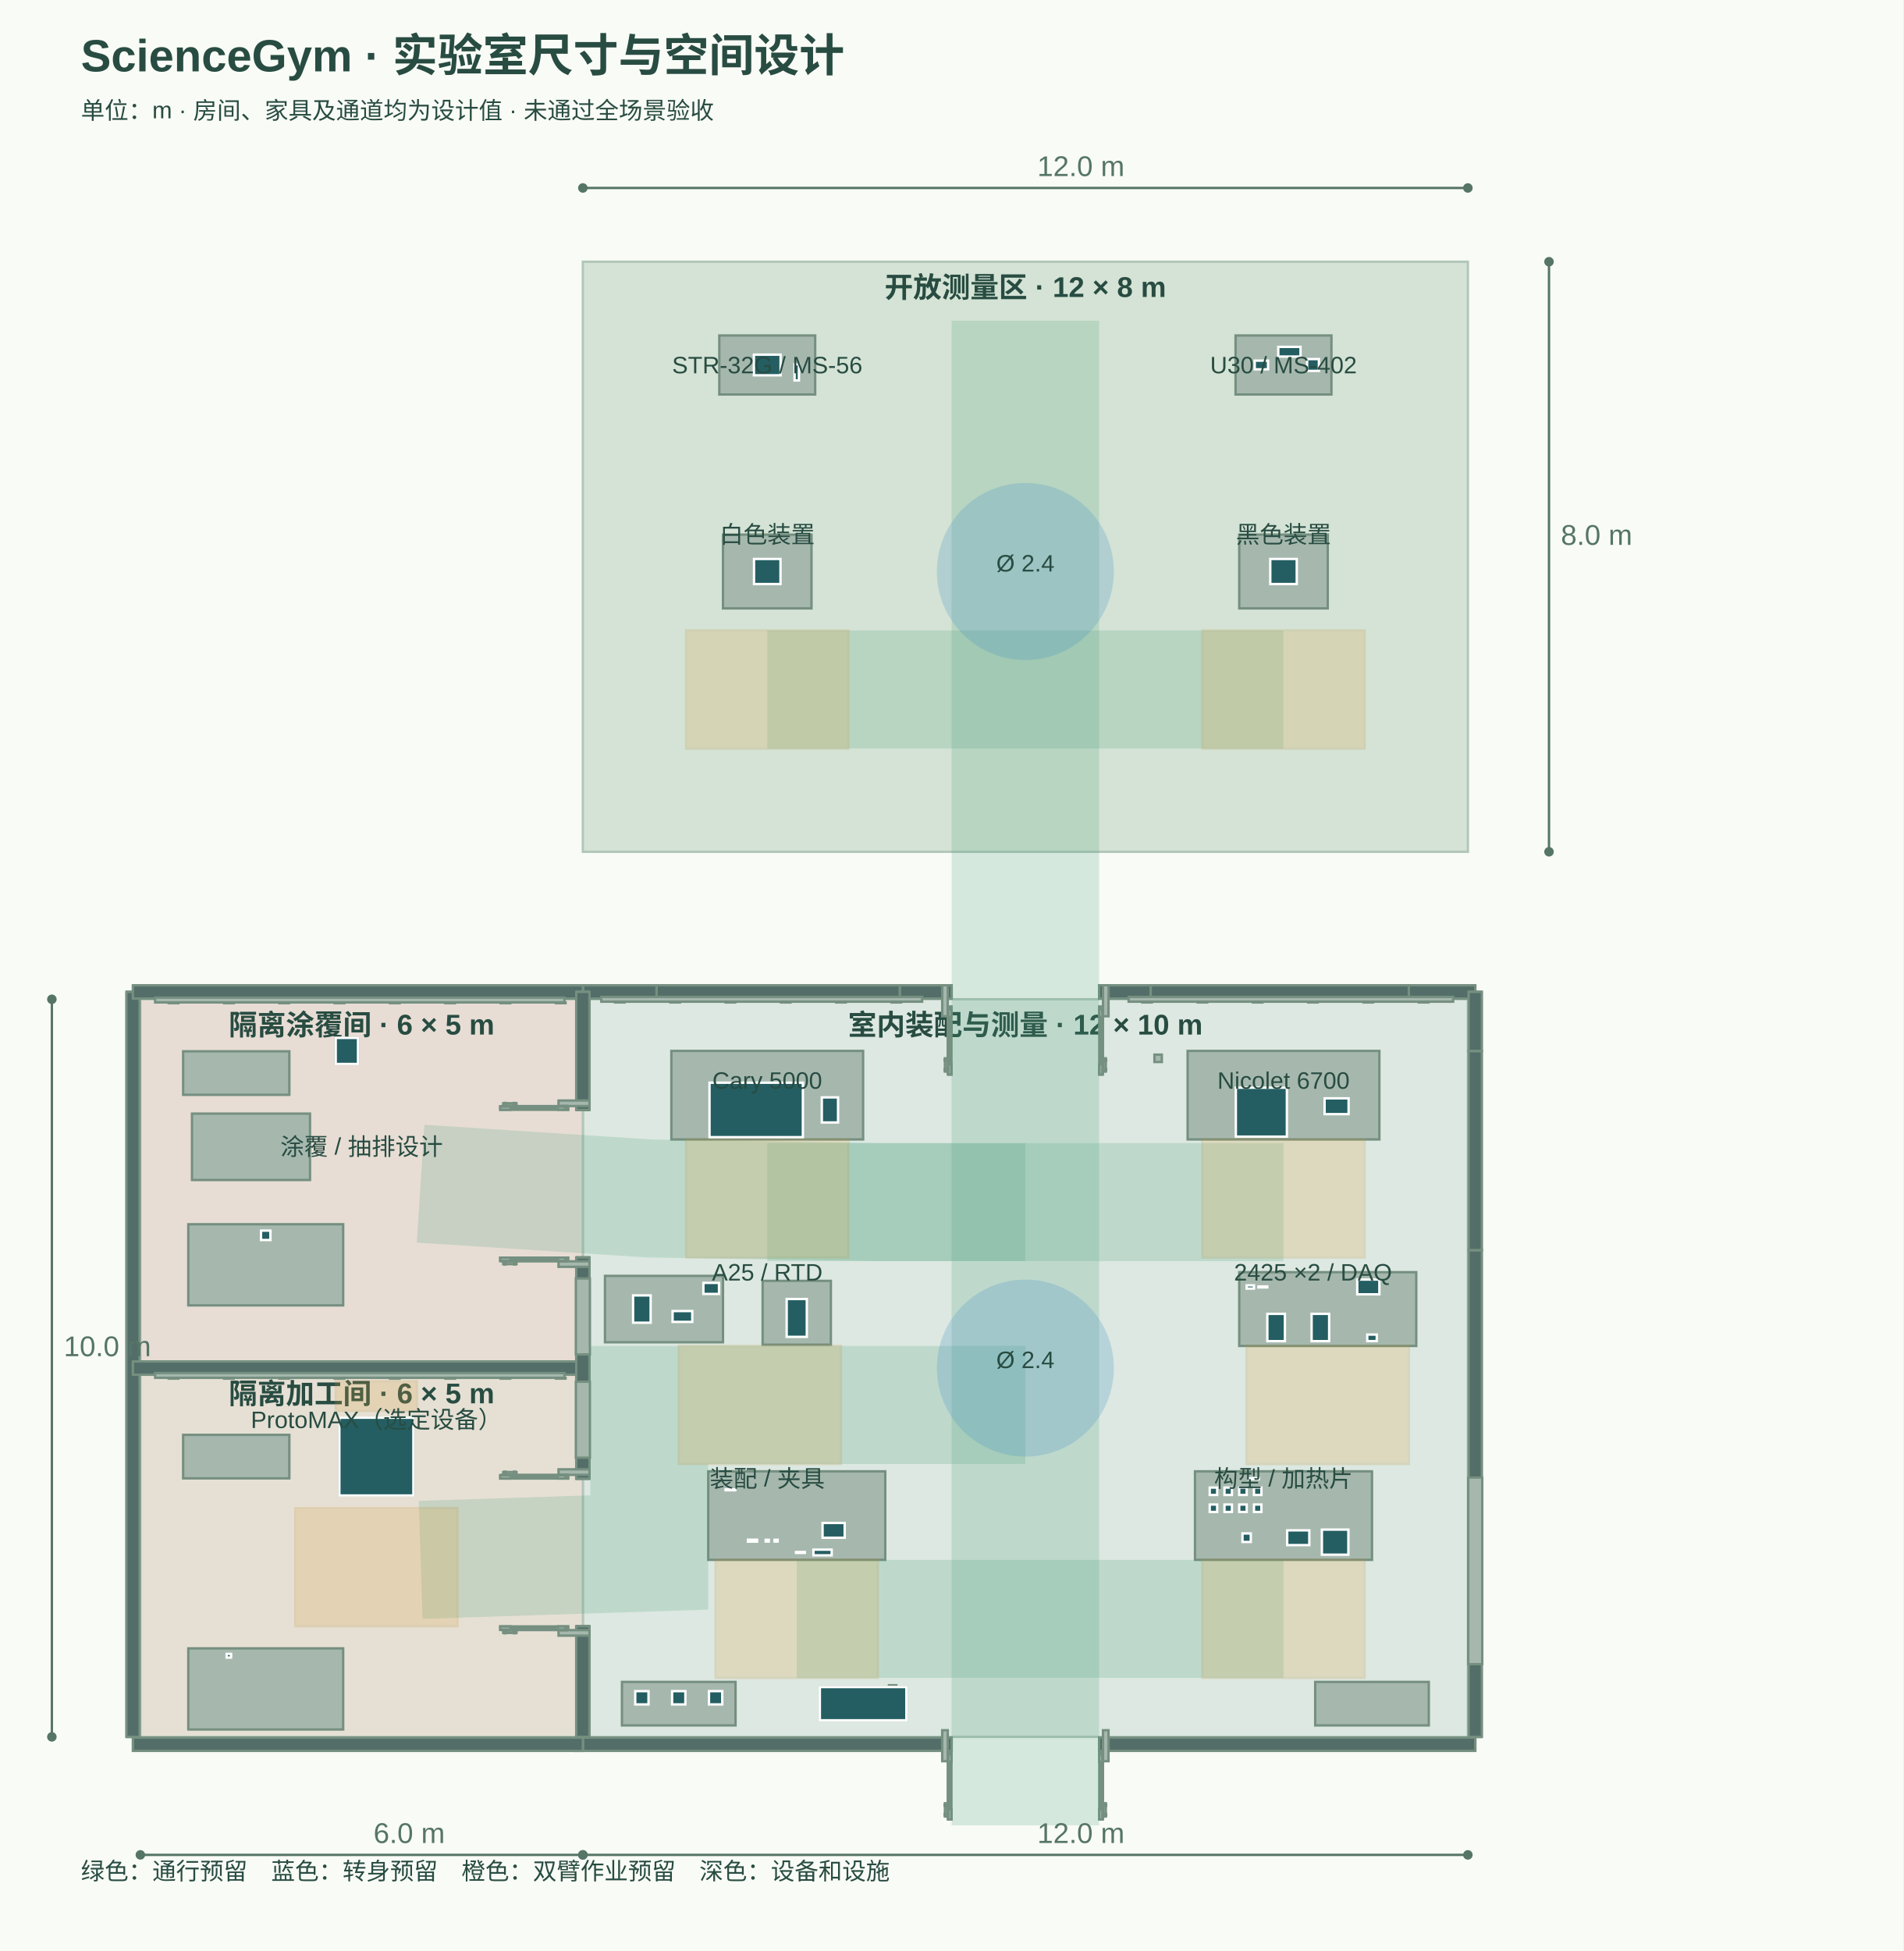
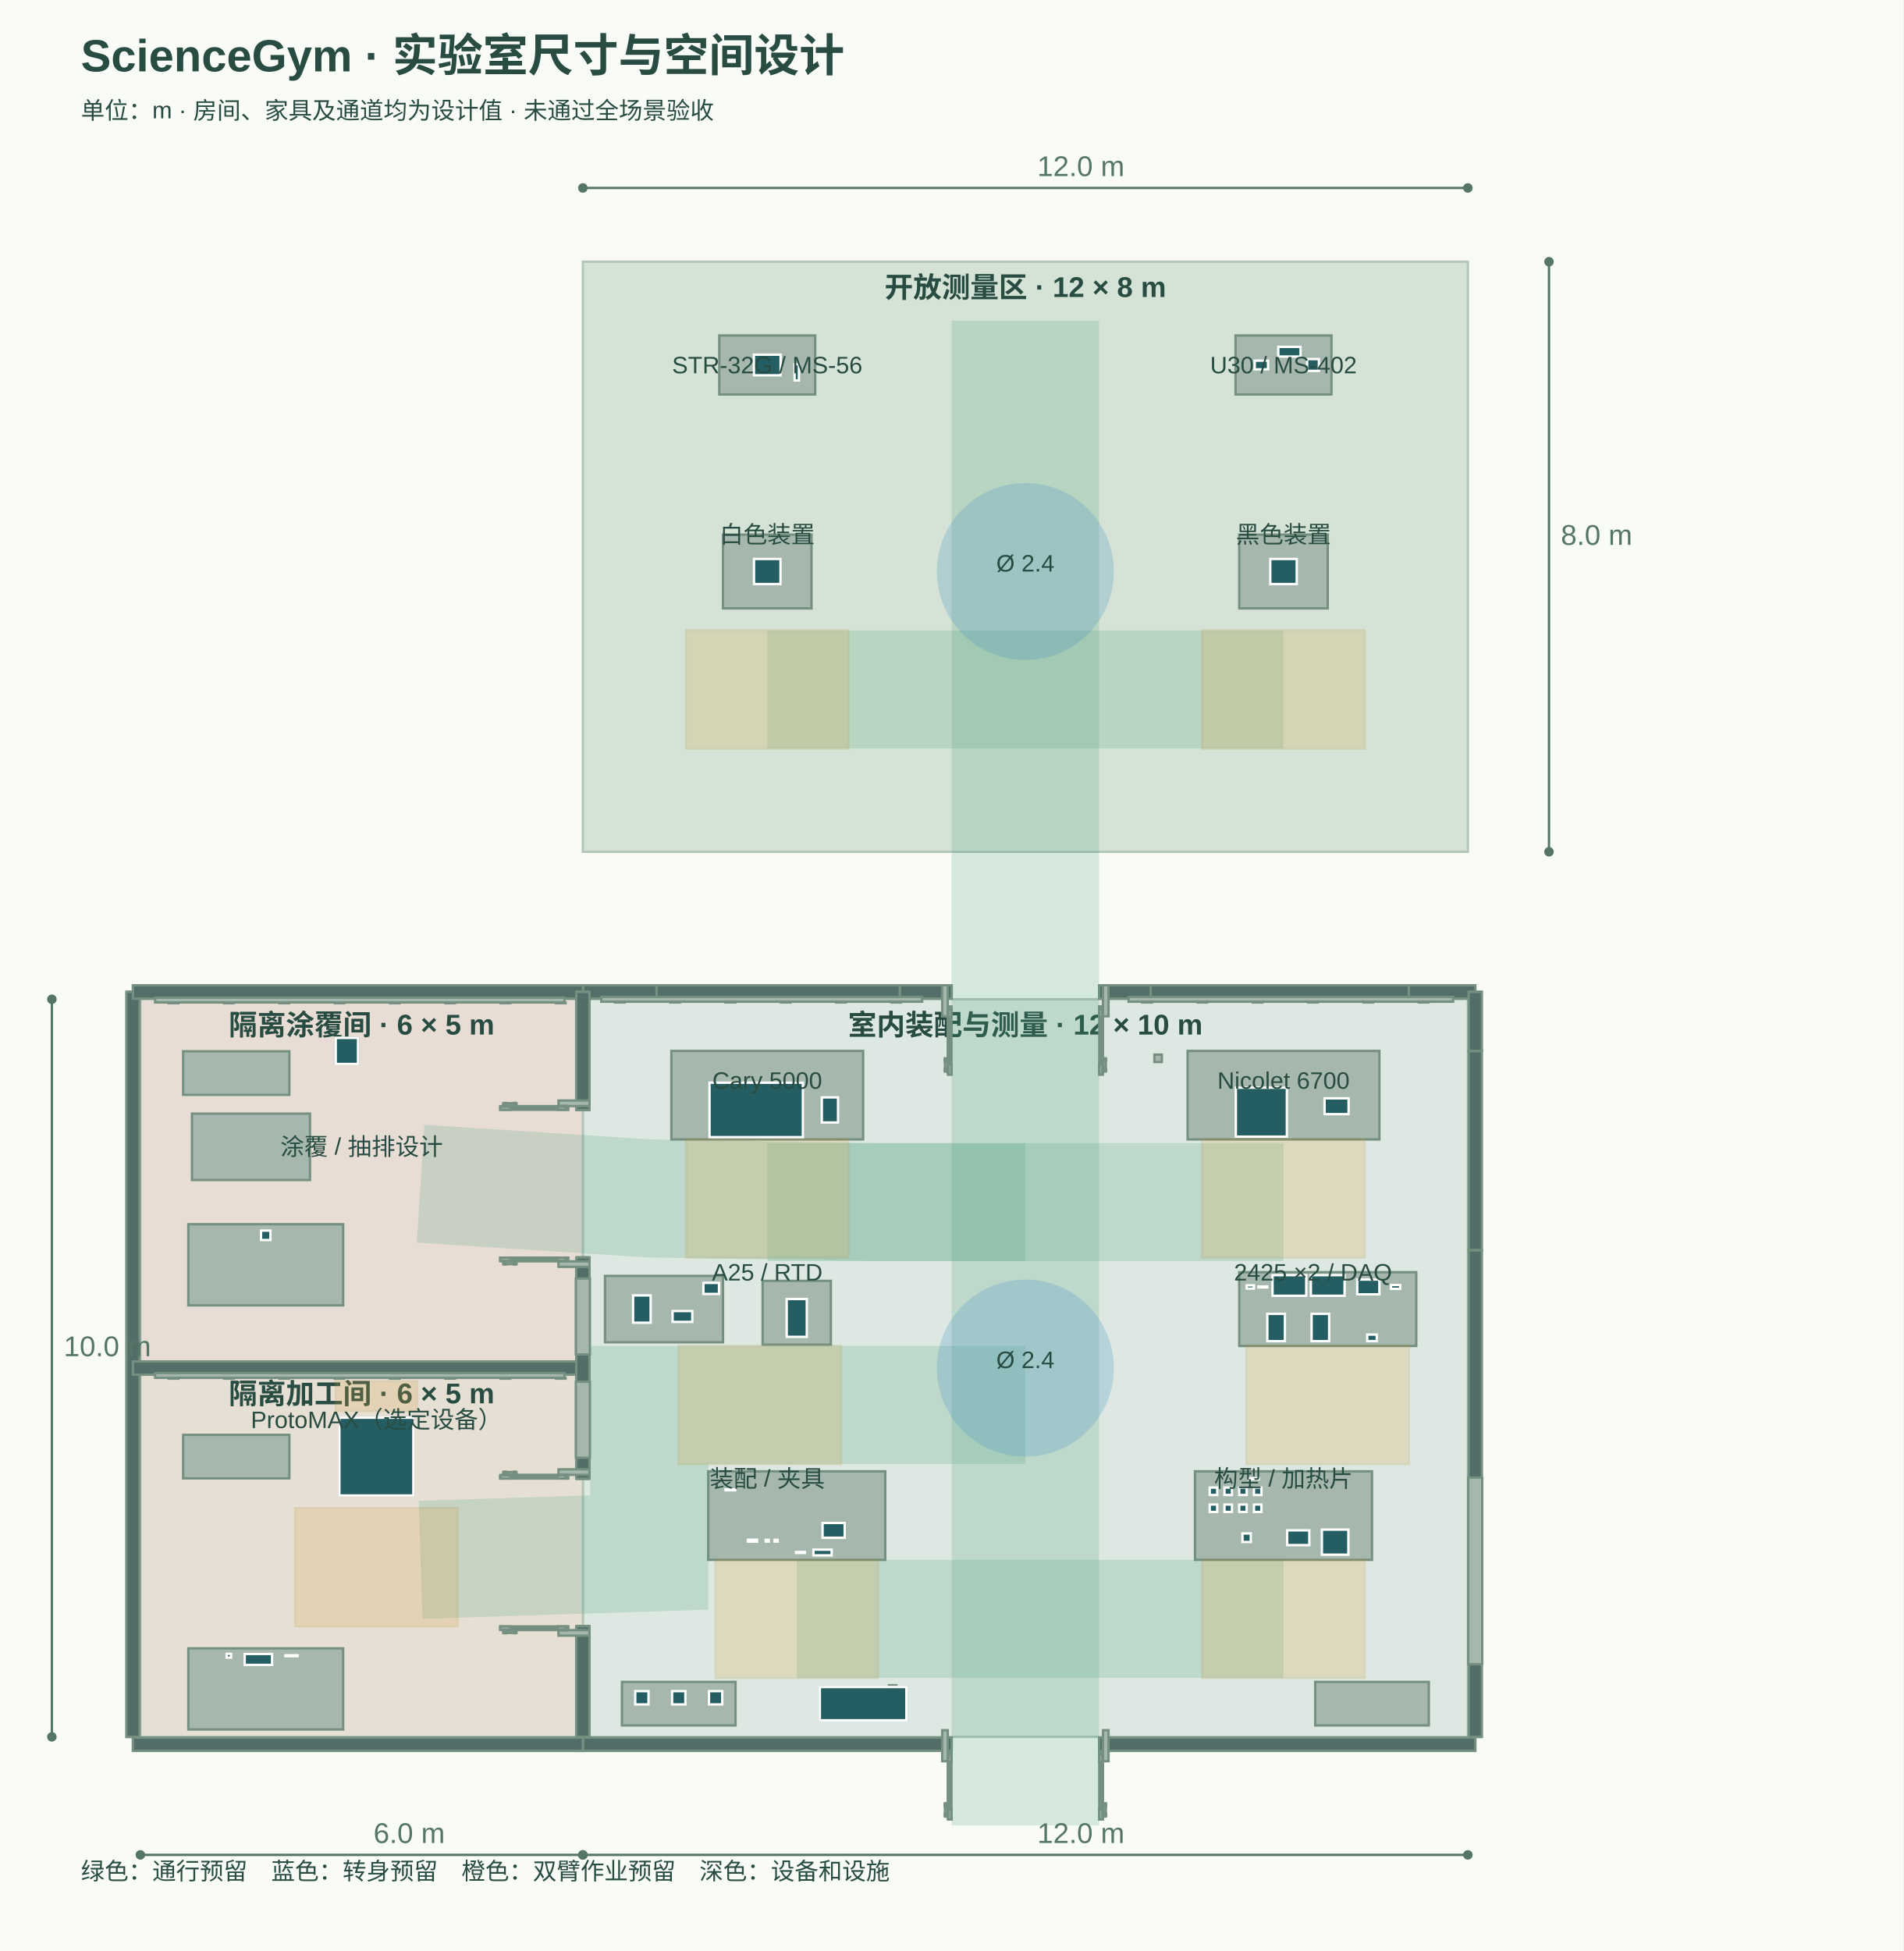
<svg xmlns="http://www.w3.org/2000/svg" width="800" height="820" viewBox="0 0 800 820">
  <rect width="800" height="820" fill="#f9fbf6" />
  <style>text{font-family:Arial,"Noto Sans CJK SC",sans-serif;fill:#284c42} .small{font-size:10px}.label{font-size:12px;font-weight:600}.dim{font-size:12px;fill:#557567}</style>
  <text x="34" y="30" font-size="19" font-weight="600">ScienceGym · 实验室尺寸与空间设计</text>
  <text x="34" y="50" class="small">单位：m · 房间、家具及通道均为设计值 · 未通过全场景验收</text>
  <rect x="245.00" y="420.00" width="372.00" height="310.00" fill="#dce8e1" stroke="#b3c7b9" opacity="1" />
  <text x="431.0" y="435" text-anchor="middle" class="label">室内装配与测量 · 12 × 10 m</text>
  <rect x="59.00" y="575.00" width="186.00" height="155.00" fill="#e6e0d4" stroke="#b3c7b9" opacity="1" />
  <text x="152.0" y="590" text-anchor="middle" class="label">隔离加工间 · 6 × 5 m</text>
  <rect x="59.00" y="420.00" width="186.00" height="155.00" fill="#e7ddd4" stroke="#b3c7b9" opacity="1" />
  <text x="152.0" y="435" text-anchor="middle" class="label">隔离涂覆间 · 6 × 5 m</text>
  <rect x="245.00" y="110.00" width="372.00" height="248.00" fill="#d4e3d5" stroke="#b3c7b9" opacity="1" />
  <text x="431.0" y="125" text-anchor="middle" class="label">开放测量区 · 12 × 8 m</text>
  <rect x="241.90" y="730.62" width="158.10" height="4.96" fill="#536e68" stroke="#758f80" opacity="1" />
  <rect x="241.90" y="730.62" width="158.10" height="4.96" fill="#536e68" stroke="#758f80" opacity="1" />
  <rect x="241.90" y="730.31" width="158.10" height="5.58" fill="#536e68" stroke="#758f80" opacity="1" />
  <rect x="462.00" y="730.62" width="158.10" height="4.96" fill="#536e68" stroke="#758f80" opacity="1" />
  <rect x="462.00" y="730.62" width="158.10" height="4.96" fill="#536e68" stroke="#758f80" opacity="1" />
  <rect x="462.00" y="730.31" width="158.10" height="5.58" fill="#536e68" stroke="#758f80" opacity="1" />
  <rect x="245.00" y="414.42" width="31.00" height="4.96" fill="#536e68" stroke="#758f80" opacity="1" />
  <rect x="245.00" y="414.42" width="31.00" height="4.96" fill="#536e68" stroke="#758f80" opacity="1" />
  <rect x="245.00" y="414.11" width="31.00" height="5.58" fill="#536e68" stroke="#758f80" opacity="1" />
  <rect x="276.00" y="414.42" width="102.30" height="4.96" fill="#536e68" stroke="#758f80" opacity="1" />
  <rect x="276.00" y="414.42" width="102.30" height="4.96" fill="#536e68" stroke="#758f80" opacity="1" />
  <rect x="276.00" y="414.11" width="102.30" height="5.58" fill="#536e68" stroke="#758f80" opacity="1" />
  <rect x="378.30" y="414.42" width="21.70" height="4.96" fill="#536e68" stroke="#758f80" opacity="1" />
  <rect x="378.30" y="414.42" width="21.70" height="4.96" fill="#536e68" stroke="#758f80" opacity="1" />
  <rect x="378.30" y="414.11" width="21.70" height="5.58" fill="#536e68" stroke="#758f80" opacity="1" />
  <rect x="462.00" y="414.42" width="21.70" height="4.96" fill="#536e68" stroke="#758f80" opacity="1" />
  <rect x="462.00" y="414.42" width="21.70" height="4.96" fill="#536e68" stroke="#758f80" opacity="1" />
  <rect x="462.00" y="414.11" width="21.70" height="5.58" fill="#536e68" stroke="#758f80" opacity="1" />
  <rect x="483.70" y="414.42" width="108.50" height="4.96" fill="#536e68" stroke="#758f80" opacity="1" />
  <rect x="483.70" y="414.42" width="108.50" height="4.96" fill="#536e68" stroke="#758f80" opacity="1" />
  <rect x="483.70" y="414.11" width="108.50" height="5.58" fill="#536e68" stroke="#758f80" opacity="1" />
  <rect x="592.20" y="414.42" width="27.90" height="4.96" fill="#536e68" stroke="#758f80" opacity="1" />
  <rect x="592.20" y="414.42" width="27.90" height="4.96" fill="#536e68" stroke="#758f80" opacity="1" />
  <rect x="592.20" y="414.11" width="27.90" height="5.58" fill="#536e68" stroke="#758f80" opacity="1" />
  <rect x="617.62" y="699.00" width="4.96" height="31.00" fill="#536e68" stroke="#758f80" opacity="1" />
  <rect x="617.62" y="699.00" width="4.96" height="31.00" fill="#536e68" stroke="#758f80" opacity="1" />
  <rect x="617.31" y="699.00" width="5.58" height="31.00" fill="#536e68" stroke="#758f80" opacity="1" />
  <rect x="617.62" y="621.50" width="4.96" height="77.50" fill="#536e68" stroke="#758f80" opacity="1" />
  <rect x="617.62" y="621.50" width="4.96" height="77.50" fill="#536e68" stroke="#758f80" opacity="1" />
  <rect x="617.31" y="621.50" width="5.58" height="77.50" fill="#536e68" stroke="#758f80" opacity="1" />
  <rect x="617.62" y="525.40" width="4.96" height="96.10" fill="#536e68" stroke="#758f80" opacity="1" />
  <rect x="617.62" y="525.40" width="4.96" height="96.10" fill="#536e68" stroke="#758f80" opacity="1" />
  <rect x="617.31" y="525.40" width="5.58" height="96.10" fill="#536e68" stroke="#758f80" opacity="1" />
  <rect x="617.62" y="441.70" width="4.96" height="83.70" fill="#536e68" stroke="#758f80" opacity="1" />
  <rect x="617.62" y="441.70" width="4.96" height="83.70" fill="#536e68" stroke="#758f80" opacity="1" />
  <rect x="617.31" y="441.70" width="5.58" height="83.70" fill="#536e68" stroke="#758f80" opacity="1" />
  <rect x="617.62" y="416.90" width="4.96" height="24.80" fill="#536e68" stroke="#758f80" opacity="1" />
  <rect x="617.62" y="416.90" width="4.96" height="24.80" fill="#536e68" stroke="#758f80" opacity="1" />
  <rect x="617.31" y="416.90" width="5.58" height="24.80" fill="#536e68" stroke="#758f80" opacity="1" />
  <rect x="617.78" y="621.50" width="4.65" height="77.50" fill="#a6b8ae" stroke="#758f80" opacity="1" />
  <rect x="617.78" y="697.45" width="4.65" height="1.55" fill="#a6b8ae" stroke="#758f80" opacity="1" />
  <rect x="617.78" y="659.48" width="4.65" height="1.55" fill="#a6b8ae" stroke="#758f80" opacity="1" />
  <rect x="617.78" y="621.50" width="4.65" height="1.55" fill="#a6b8ae" stroke="#758f80" opacity="1" />
  <rect x="617.70" y="697.05" width="4.81" height="0.37" fill="#a6b8ae" stroke="#758f80" opacity="1" />
  <rect x="617.70" y="623.08" width="4.81" height="0.37" fill="#a6b8ae" stroke="#758f80" opacity="1" />
  <rect x="617.70" y="622.89" width="4.81" height="74.71" fill="#a6b8ae" stroke="#758f80" opacity="1" />
  <rect x="619.91" y="622.59" width="0.37" height="75.33" fill="#a6b8ae" stroke="#758f80" opacity="1" />
  <rect x="617.15" y="621.03" width="5.89" height="78.43" fill="#a6b8ae" stroke="#758f80" opacity="1" />
  <rect x="53.42" y="416.90" width="4.96" height="313.10" fill="#536e68" stroke="#758f80" opacity="1" />
  <rect x="53.42" y="416.90" width="4.96" height="313.10" fill="#536e68" stroke="#758f80" opacity="1" />
  <rect x="53.11" y="416.90" width="5.58" height="313.10" fill="#536e68" stroke="#758f80" opacity="1" />
  <rect x="55.90" y="730.62" width="189.10" height="4.96" fill="#536e68" stroke="#758f80" opacity="1" />
  <rect x="55.90" y="730.62" width="189.10" height="4.96" fill="#536e68" stroke="#758f80" opacity="1" />
  <rect x="55.90" y="730.31" width="189.10" height="5.58" fill="#536e68" stroke="#758f80" opacity="1" />
  <rect x="55.90" y="414.42" width="189.10" height="4.96" fill="#536e68" stroke="#758f80" opacity="1" />
  <rect x="55.90" y="414.42" width="189.10" height="4.96" fill="#536e68" stroke="#758f80" opacity="1" />
  <rect x="55.90" y="414.11" width="189.10" height="5.58" fill="#536e68" stroke="#758f80" opacity="1" />
  <rect x="55.90" y="572.52" width="189.10" height="4.96" fill="#536e68" stroke="#758f80" opacity="1" />
  <rect x="55.90" y="572.52" width="189.10" height="4.96" fill="#536e68" stroke="#758f80" opacity="1" />
  <rect x="55.90" y="572.21" width="189.10" height="5.58" fill="#536e68" stroke="#758f80" opacity="1" />
  <rect x="242.52" y="683.50" width="4.96" height="46.50" fill="#536e68" stroke="#758f80" opacity="1" />
  <rect x="242.52" y="683.50" width="4.96" height="46.50" fill="#536e68" stroke="#758f80" opacity="1" />
  <rect x="242.21" y="683.50" width="5.58" height="46.50" fill="#536e68" stroke="#758f80" opacity="1" />
  <rect x="242.52" y="612.20" width="4.96" height="9.30" fill="#536e68" stroke="#758f80" opacity="1" />
  <rect x="242.52" y="612.20" width="4.96" height="9.30" fill="#536e68" stroke="#758f80" opacity="1" />
  <rect x="242.21" y="612.20" width="5.58" height="9.30" fill="#536e68" stroke="#758f80" opacity="1" />
  <rect x="242.52" y="581.20" width="4.96" height="31.00" fill="#536e68" stroke="#758f80" opacity="1" />
  <rect x="242.52" y="581.20" width="4.96" height="31.00" fill="#536e68" stroke="#758f80" opacity="1" />
  <rect x="242.21" y="581.20" width="5.58" height="31.00" fill="#536e68" stroke="#758f80" opacity="1" />
  <rect x="242.52" y="568.80" width="4.96" height="12.40" fill="#536e68" stroke="#758f80" opacity="1" />
  <rect x="242.52" y="568.80" width="4.96" height="12.40" fill="#536e68" stroke="#758f80" opacity="1" />
  <rect x="242.21" y="568.80" width="5.58" height="12.40" fill="#536e68" stroke="#758f80" opacity="1" />
  <rect x="242.52" y="537.80" width="4.96" height="31.00" fill="#536e68" stroke="#758f80" opacity="1" />
  <rect x="242.52" y="537.80" width="4.96" height="31.00" fill="#536e68" stroke="#758f80" opacity="1" />
  <rect x="242.21" y="537.80" width="5.58" height="31.00" fill="#536e68" stroke="#758f80" opacity="1" />
  <rect x="242.52" y="528.50" width="4.96" height="9.30" fill="#536e68" stroke="#758f80" opacity="1" />
  <rect x="242.52" y="528.50" width="4.96" height="9.30" fill="#536e68" stroke="#758f80" opacity="1" />
  <rect x="242.21" y="528.50" width="5.58" height="9.30" fill="#536e68" stroke="#758f80" opacity="1" />
  <rect x="242.68" y="581.20" width="4.65" height="31.00" fill="#a6b8ae" stroke="#758f80" opacity="1" />
  <rect x="242.68" y="610.65" width="4.65" height="1.55" fill="#a6b8ae" stroke="#758f80" opacity="1" />
  <rect x="242.68" y="595.92" width="4.65" height="1.55" fill="#a6b8ae" stroke="#758f80" opacity="1" />
  <rect x="242.68" y="581.20" width="4.65" height="1.55" fill="#a6b8ae" stroke="#758f80" opacity="1" />
  <rect x="242.60" y="610.25" width="4.80" height="0.37" fill="#a6b8ae" stroke="#758f80" opacity="1" />
  <rect x="242.60" y="582.78" width="4.80" height="0.37" fill="#a6b8ae" stroke="#758f80" opacity="1" />
  <rect x="242.60" y="582.60" width="4.80" height="28.21" fill="#a6b8ae" stroke="#758f80" opacity="1" />
  <rect x="244.81" y="582.28" width="0.37" height="28.83" fill="#a6b8ae" stroke="#758f80" opacity="1" />
  <rect x="242.06" y="580.74" width="5.89" height="31.93" fill="#a6b8ae" stroke="#758f80" opacity="1" />
  <rect x="242.68" y="537.80" width="4.65" height="31.00" fill="#a6b8ae" stroke="#758f80" opacity="1" />
  <rect x="242.68" y="567.25" width="4.65" height="1.55" fill="#a6b8ae" stroke="#758f80" opacity="1" />
  <rect x="242.68" y="552.52" width="4.65" height="1.55" fill="#a6b8ae" stroke="#758f80" opacity="1" />
  <rect x="242.68" y="537.80" width="4.65" height="1.55" fill="#a6b8ae" stroke="#758f80" opacity="1" />
  <rect x="242.60" y="566.85" width="4.80" height="0.37" fill="#a6b8ae" stroke="#758f80" opacity="1" />
  <rect x="242.60" y="539.38" width="4.80" height="0.37" fill="#a6b8ae" stroke="#758f80" opacity="1" />
  <rect x="242.60" y="539.19" width="4.80" height="28.21" fill="#a6b8ae" stroke="#758f80" opacity="1" />
  <rect x="244.81" y="538.88" width="0.37" height="28.83" fill="#a6b8ae" stroke="#758f80" opacity="1" />
  <rect x="242.06" y="537.34" width="5.89" height="31.93" fill="#a6b8ae" stroke="#758f80" opacity="1" />
  <rect x="242.52" y="416.90" width="4.96" height="49.60" fill="#536e68" stroke="#758f80" opacity="1" />
  <rect x="242.52" y="416.90" width="4.96" height="49.60" fill="#536e68" stroke="#758f80" opacity="1" />
  <rect x="242.21" y="416.90" width="5.58" height="49.60" fill="#536e68" stroke="#758f80" opacity="1" />
  <rect x="396.05" y="727.21" width="2.32" height="13.02" fill="#a6b8ae" stroke="#758f80" opacity="1" />
  <rect x="398.53" y="736.20" width="1.39" height="28.52" fill="#a6b8ae" stroke="#758f80" opacity="1" />
  <rect x="398.53" y="760.38" width="1.39" height="4.34" fill="#a6b8ae" stroke="#758f80" opacity="1" />
  <rect x="398.53" y="736.20" width="1.39" height="4.34" fill="#a6b8ae" stroke="#758f80" opacity="1" />
  <rect x="399.04" y="740.54" width="0.37" height="19.84" fill="#a6b8ae" stroke="#758f80" opacity="1" />
  <rect x="398.64" y="736.60" width="0.74" height="0.74" fill="#a6b8ae" stroke="#758f80" opacity="1" />
  <rect x="398.39" y="736.74" width="0.12" height="2.01" fill="#a6b8ae" stroke="#758f80" opacity="1" />
  <rect x="398.64" y="736.60" width="0.74" height="0.74" fill="#a6b8ae" stroke="#758f80" opacity="1" />
  <rect x="398.39" y="736.74" width="0.12" height="2.01" fill="#a6b8ae" stroke="#758f80" opacity="1" />
  <rect x="397.19" y="757.90" width="1.09" height="5.58" fill="#a6b8ae" stroke="#758f80" opacity="1" />
  <rect x="398.30" y="757.99" width="0.19" height="1.36" fill="#a6b8ae" stroke="#758f80" opacity="1" />
  <rect x="397.06" y="758.40" width="1.24" height="0.56" fill="#a6b8ae" stroke="#758f80" opacity="1" />
  <rect x="398.30" y="762.02" width="0.19" height="1.36" fill="#a6b8ae" stroke="#758f80" opacity="1" />
  <rect x="397.06" y="762.43" width="1.24" height="0.56" fill="#a6b8ae" stroke="#758f80" opacity="1" />
  <rect x="398.39" y="736.82" width="0.12" height="27.28" fill="#a6b8ae" stroke="#758f80" opacity="1" />
  <rect x="463.63" y="727.21" width="2.32" height="13.02" fill="#a6b8ae" stroke="#758f80" opacity="1" />
  <rect x="462.08" y="736.20" width="1.39" height="28.52" fill="#a6b8ae" stroke="#758f80" opacity="1" />
  <rect x="462.08" y="760.38" width="1.39" height="4.34" fill="#a6b8ae" stroke="#758f80" opacity="1" />
  <rect x="462.08" y="736.20" width="1.39" height="4.34" fill="#a6b8ae" stroke="#758f80" opacity="1" />
  <rect x="462.59" y="740.54" width="0.37" height="19.84" fill="#a6b8ae" stroke="#758f80" opacity="1" />
  <rect x="462.62" y="736.60" width="0.74" height="0.74" fill="#a6b8ae" stroke="#758f80" opacity="1" />
  <rect x="463.49" y="736.74" width="0.12" height="2.01" fill="#a6b8ae" stroke="#758f80" opacity="1" />
  <rect x="462.62" y="736.60" width="0.74" height="0.74" fill="#a6b8ae" stroke="#758f80" opacity="1" />
  <rect x="463.49" y="736.74" width="0.12" height="2.01" fill="#a6b8ae" stroke="#758f80" opacity="1" />
  <rect x="463.72" y="757.90" width="1.09" height="5.58" fill="#a6b8ae" stroke="#758f80" opacity="1" />
  <rect x="463.52" y="757.99" width="0.19" height="1.36" fill="#a6b8ae" stroke="#758f80" opacity="1" />
  <rect x="463.71" y="758.40" width="1.24" height="0.56" fill="#a6b8ae" stroke="#758f80" opacity="1" />
  <rect x="463.52" y="762.02" width="0.19" height="1.36" fill="#a6b8ae" stroke="#758f80" opacity="1" />
  <rect x="463.71" y="762.43" width="1.24" height="0.56" fill="#a6b8ae" stroke="#758f80" opacity="1" />
  <rect x="463.49" y="736.82" width="0.12" height="27.28" fill="#a6b8ae" stroke="#758f80" opacity="1" />
  <rect x="396.05" y="414.11" width="2.32" height="13.02" fill="#a6b8ae" stroke="#758f80" opacity="1" />
  <rect x="398.53" y="423.10" width="1.39" height="28.52" fill="#a6b8ae" stroke="#758f80" opacity="1" />
  <rect x="398.53" y="447.28" width="1.39" height="4.34" fill="#a6b8ae" stroke="#758f80" opacity="1" />
  <rect x="398.53" y="423.10" width="1.39" height="4.34" fill="#a6b8ae" stroke="#758f80" opacity="1" />
  <rect x="399.04" y="427.44" width="0.37" height="19.84" fill="#a6b8ae" stroke="#758f80" opacity="1" />
  <rect x="398.64" y="423.50" width="0.74" height="0.74" fill="#a6b8ae" stroke="#758f80" opacity="1" />
  <rect x="398.39" y="423.64" width="0.12" height="2.02" fill="#a6b8ae" stroke="#758f80" opacity="1" />
  <rect x="398.64" y="423.50" width="0.74" height="0.74" fill="#a6b8ae" stroke="#758f80" opacity="1" />
  <rect x="398.39" y="423.64" width="0.12" height="2.02" fill="#a6b8ae" stroke="#758f80" opacity="1" />
  <rect x="397.19" y="444.80" width="1.09" height="5.58" fill="#a6b8ae" stroke="#758f80" opacity="1" />
  <rect x="398.30" y="444.89" width="0.19" height="1.36" fill="#a6b8ae" stroke="#758f80" opacity="1" />
  <rect x="397.06" y="445.30" width="1.24" height="0.56" fill="#a6b8ae" stroke="#758f80" opacity="1" />
  <rect x="398.30" y="448.92" width="0.19" height="1.36" fill="#a6b8ae" stroke="#758f80" opacity="1" />
  <rect x="397.06" y="449.33" width="1.24" height="0.56" fill="#a6b8ae" stroke="#758f80" opacity="1" />
  <rect x="398.39" y="423.72" width="0.12" height="27.28" fill="#a6b8ae" stroke="#758f80" opacity="1" />
  <rect x="463.63" y="414.11" width="2.32" height="13.02" fill="#a6b8ae" stroke="#758f80" opacity="1" />
  <rect x="462.08" y="423.10" width="1.39" height="28.52" fill="#a6b8ae" stroke="#758f80" opacity="1" />
  <rect x="462.08" y="447.28" width="1.39" height="4.34" fill="#a6b8ae" stroke="#758f80" opacity="1" />
  <rect x="462.08" y="423.10" width="1.39" height="4.34" fill="#a6b8ae" stroke="#758f80" opacity="1" />
  <rect x="462.59" y="427.44" width="0.37" height="19.84" fill="#a6b8ae" stroke="#758f80" opacity="1" />
  <rect x="462.62" y="423.50" width="0.74" height="0.74" fill="#a6b8ae" stroke="#758f80" opacity="1" />
  <rect x="463.49" y="423.64" width="0.12" height="2.02" fill="#a6b8ae" stroke="#758f80" opacity="1" />
  <rect x="462.62" y="423.50" width="0.74" height="0.74" fill="#a6b8ae" stroke="#758f80" opacity="1" />
  <rect x="463.49" y="423.64" width="0.12" height="2.02" fill="#a6b8ae" stroke="#758f80" opacity="1" />
  <rect x="463.72" y="444.80" width="1.09" height="5.58" fill="#a6b8ae" stroke="#758f80" opacity="1" />
  <rect x="463.52" y="444.89" width="0.19" height="1.36" fill="#a6b8ae" stroke="#758f80" opacity="1" />
  <rect x="463.71" y="445.30" width="1.24" height="0.56" fill="#a6b8ae" stroke="#758f80" opacity="1" />
  <rect x="463.52" y="448.92" width="0.19" height="1.36" fill="#a6b8ae" stroke="#758f80" opacity="1" />
  <rect x="463.71" y="449.33" width="1.24" height="0.56" fill="#a6b8ae" stroke="#758f80" opacity="1" />
  <rect x="463.49" y="423.72" width="0.12" height="27.28" fill="#a6b8ae" stroke="#758f80" opacity="1" />
  <rect x="234.77" y="685.13" width="13.02" height="2.33" fill="#a6b8ae" stroke="#758f80" opacity="1" />
  <rect x="210.28" y="683.58" width="28.52" height="1.39" fill="#a6b8ae" stroke="#758f80" opacity="1" />
  <rect x="210.28" y="683.58" width="4.34" height="1.39" fill="#a6b8ae" stroke="#758f80" opacity="1" />
  <rect x="234.46" y="683.58" width="4.34" height="1.39" fill="#a6b8ae" stroke="#758f80" opacity="1" />
  <rect x="214.62" y="684.09" width="19.84" height="0.37" fill="#a6b8ae" stroke="#758f80" opacity="1" />
  <rect x="237.65" y="684.12" width="0.74" height="0.74" fill="#a6b8ae" stroke="#758f80" opacity="1" />
  <rect x="236.24" y="684.99" width="2.01" height="0.12" fill="#a6b8ae" stroke="#758f80" opacity="1" />
  <rect x="237.65" y="684.12" width="0.74" height="0.74" fill="#a6b8ae" stroke="#758f80" opacity="1" />
  <rect x="236.24" y="684.99" width="2.01" height="0.12" fill="#a6b8ae" stroke="#758f80" opacity="1" />
  <rect x="211.52" y="685.22" width="5.58" height="1.09" fill="#a6b8ae" stroke="#758f80" opacity="1" />
  <rect x="215.64" y="685.02" width="1.36" height="0.19" fill="#a6b8ae" stroke="#758f80" opacity="1" />
  <rect x="216.05" y="685.21" width="0.56" height="1.24" fill="#a6b8ae" stroke="#758f80" opacity="1" />
  <rect x="211.61" y="685.02" width="1.36" height="0.19" fill="#a6b8ae" stroke="#758f80" opacity="1" />
  <rect x="212.02" y="685.21" width="0.56" height="1.24" fill="#a6b8ae" stroke="#758f80" opacity="1" />
  <rect x="210.90" y="684.99" width="27.28" height="0.12" fill="#a6b8ae" stroke="#758f80" opacity="1" />
  <rect x="234.77" y="617.55" width="13.02" height="2.33" fill="#a6b8ae" stroke="#758f80" opacity="1" />
  <rect x="210.28" y="620.03" width="28.52" height="1.39" fill="#a6b8ae" stroke="#758f80" opacity="1" />
  <rect x="210.28" y="620.03" width="4.34" height="1.39" fill="#a6b8ae" stroke="#758f80" opacity="1" />
  <rect x="234.46" y="620.03" width="4.34" height="1.39" fill="#a6b8ae" stroke="#758f80" opacity="1" />
  <rect x="214.62" y="620.54" width="19.84" height="0.37" fill="#a6b8ae" stroke="#758f80" opacity="1" />
  <rect x="237.65" y="620.14" width="0.74" height="0.74" fill="#a6b8ae" stroke="#758f80" opacity="1" />
  <rect x="236.24" y="619.89" width="2.01" height="0.12" fill="#a6b8ae" stroke="#758f80" opacity="1" />
  <rect x="237.65" y="620.14" width="0.74" height="0.74" fill="#a6b8ae" stroke="#758f80" opacity="1" />
  <rect x="236.24" y="619.89" width="2.01" height="0.12" fill="#a6b8ae" stroke="#758f80" opacity="1" />
  <rect x="211.52" y="618.69" width="5.58" height="1.09" fill="#a6b8ae" stroke="#758f80" opacity="1" />
  <rect x="215.64" y="619.79" width="1.36" height="0.19" fill="#a6b8ae" stroke="#758f80" opacity="1" />
  <rect x="216.05" y="618.55" width="0.56" height="1.24" fill="#a6b8ae" stroke="#758f80" opacity="1" />
  <rect x="211.61" y="619.79" width="1.36" height="0.19" fill="#a6b8ae" stroke="#758f80" opacity="1" />
  <rect x="212.02" y="618.55" width="0.56" height="1.24" fill="#a6b8ae" stroke="#758f80" opacity="1" />
  <rect x="210.90" y="619.89" width="27.28" height="0.12" fill="#a6b8ae" stroke="#758f80" opacity="1" />
  <rect x="234.77" y="530.13" width="13.02" height="2.32" fill="#a6b8ae" stroke="#758f80" opacity="1" />
  <rect x="210.28" y="528.58" width="28.52" height="1.39" fill="#a6b8ae" stroke="#758f80" opacity="1" />
  <rect x="210.28" y="528.58" width="4.34" height="1.39" fill="#a6b8ae" stroke="#758f80" opacity="1" />
  <rect x="234.46" y="528.58" width="4.34" height="1.39" fill="#a6b8ae" stroke="#758f80" opacity="1" />
  <rect x="214.62" y="529.09" width="19.84" height="0.37" fill="#a6b8ae" stroke="#758f80" opacity="1" />
  <rect x="237.65" y="529.12" width="0.74" height="0.74" fill="#a6b8ae" stroke="#758f80" opacity="1" />
  <rect x="236.24" y="529.99" width="2.01" height="0.12" fill="#a6b8ae" stroke="#758f80" opacity="1" />
  <rect x="237.65" y="529.12" width="0.74" height="0.74" fill="#a6b8ae" stroke="#758f80" opacity="1" />
  <rect x="236.24" y="529.99" width="2.01" height="0.12" fill="#a6b8ae" stroke="#758f80" opacity="1" />
  <rect x="211.52" y="530.22" width="5.58" height="1.09" fill="#a6b8ae" stroke="#758f80" opacity="1" />
  <rect x="215.64" y="530.02" width="1.36" height="0.19" fill="#a6b8ae" stroke="#758f80" opacity="1" />
  <rect x="216.05" y="530.21" width="0.56" height="1.24" fill="#a6b8ae" stroke="#758f80" opacity="1" />
  <rect x="211.61" y="530.02" width="1.36" height="0.19" fill="#a6b8ae" stroke="#758f80" opacity="1" />
  <rect x="212.02" y="530.21" width="0.56" height="1.24" fill="#a6b8ae" stroke="#758f80" opacity="1" />
  <rect x="210.90" y="529.99" width="27.28" height="0.12" fill="#a6b8ae" stroke="#758f80" opacity="1" />
  <rect x="234.77" y="462.55" width="13.02" height="2.32" fill="#a6b8ae" stroke="#758f80" opacity="1" />
  <rect x="210.28" y="465.03" width="28.52" height="1.40" fill="#a6b8ae" stroke="#758f80" opacity="1" />
  <rect x="210.28" y="465.03" width="4.34" height="1.40" fill="#a6b8ae" stroke="#758f80" opacity="1" />
  <rect x="234.46" y="465.03" width="4.34" height="1.40" fill="#a6b8ae" stroke="#758f80" opacity="1" />
  <rect x="214.62" y="465.54" width="19.84" height="0.37" fill="#a6b8ae" stroke="#758f80" opacity="1" />
  <rect x="237.65" y="465.14" width="0.74" height="0.74" fill="#a6b8ae" stroke="#758f80" opacity="1" />
  <rect x="236.24" y="464.89" width="2.01" height="0.12" fill="#a6b8ae" stroke="#758f80" opacity="1" />
  <rect x="237.65" y="465.14" width="0.74" height="0.74" fill="#a6b8ae" stroke="#758f80" opacity="1" />
  <rect x="236.24" y="464.89" width="2.01" height="0.12" fill="#a6b8ae" stroke="#758f80" opacity="1" />
  <rect x="211.52" y="463.69" width="5.58" height="1.09" fill="#a6b8ae" stroke="#758f80" opacity="1" />
  <rect x="215.64" y="464.80" width="1.36" height="0.19" fill="#a6b8ae" stroke="#758f80" opacity="1" />
  <rect x="216.05" y="463.56" width="0.56" height="1.24" fill="#a6b8ae" stroke="#758f80" opacity="1" />
  <rect x="211.61" y="464.80" width="1.36" height="0.19" fill="#a6b8ae" stroke="#758f80" opacity="1" />
  <rect x="212.02" y="463.56" width="0.56" height="1.24" fill="#a6b8ae" stroke="#758f80" opacity="1" />
  <rect x="210.90" y="464.89" width="27.28" height="0.12" fill="#a6b8ae" stroke="#758f80" opacity="1" />
  <rect x="252.75" y="418.99" width="134.85" height="2.02" fill="#a6b8ae" stroke="#758f80" opacity="1" />
  <rect x="258.49" y="421.02" width="4.03" height="0.31" fill="#a6b8ae" stroke="#758f80" opacity="1" />
  <rect x="281.74" y="421.02" width="4.03" height="0.31" fill="#a6b8ae" stroke="#758f80" opacity="1" />
  <rect x="304.99" y="421.02" width="4.03" height="0.31" fill="#a6b8ae" stroke="#758f80" opacity="1" />
  <rect x="328.24" y="421.02" width="4.03" height="0.31" fill="#a6b8ae" stroke="#758f80" opacity="1" />
  <rect x="351.49" y="421.02" width="4.03" height="0.31" fill="#a6b8ae" stroke="#758f80" opacity="1" />
  <rect x="374.74" y="421.02" width="4.03" height="0.31" fill="#a6b8ae" stroke="#758f80" opacity="1" />
  <rect x="474.40" y="418.99" width="136.40" height="2.02" fill="#a6b8ae" stroke="#758f80" opacity="1" />
  <rect x="480.13" y="421.02" width="4.03" height="0.31" fill="#a6b8ae" stroke="#758f80" opacity="1" />
  <rect x="503.39" y="421.02" width="4.03" height="0.31" fill="#a6b8ae" stroke="#758f80" opacity="1" />
  <rect x="526.63" y="421.02" width="4.03" height="0.31" fill="#a6b8ae" stroke="#758f80" opacity="1" />
  <rect x="549.88" y="421.02" width="4.03" height="0.31" fill="#a6b8ae" stroke="#758f80" opacity="1" />
  <rect x="573.13" y="421.02" width="4.03" height="0.31" fill="#a6b8ae" stroke="#758f80" opacity="1" />
  <rect x="596.38" y="421.02" width="4.03" height="0.31" fill="#a6b8ae" stroke="#758f80" opacity="1" />
  <rect x="65.20" y="577.09" width="172.05" height="2.01" fill="#a6b8ae" stroke="#758f80" opacity="1" />
  <rect x="70.94" y="579.12" width="4.03" height="0.31" fill="#a6b8ae" stroke="#758f80" opacity="1" />
  <rect x="94.19" y="579.12" width="4.03" height="0.31" fill="#a6b8ae" stroke="#758f80" opacity="1" />
  <rect x="117.43" y="579.12" width="4.03" height="0.31" fill="#a6b8ae" stroke="#758f80" opacity="1" />
  <rect x="140.69" y="579.12" width="4.03" height="0.31" fill="#a6b8ae" stroke="#758f80" opacity="1" />
  <rect x="163.94" y="579.12" width="4.03" height="0.31" fill="#a6b8ae" stroke="#758f80" opacity="1" />
  <rect x="187.19" y="579.12" width="4.03" height="0.31" fill="#a6b8ae" stroke="#758f80" opacity="1" />
  <rect x="210.44" y="579.12" width="4.03" height="0.31" fill="#a6b8ae" stroke="#758f80" opacity="1" />
  <rect x="233.69" y="579.12" width="4.03" height="0.31" fill="#a6b8ae" stroke="#758f80" opacity="1" />
  <rect x="65.20" y="419.30" width="172.05" height="2.02" fill="#a6b8ae" stroke="#758f80" opacity="1" />
  <rect x="70.94" y="421.33" width="4.03" height="0.31" fill="#a6b8ae" stroke="#758f80" opacity="1" />
  <rect x="94.19" y="421.33" width="4.03" height="0.31" fill="#a6b8ae" stroke="#758f80" opacity="1" />
  <rect x="117.43" y="421.33" width="4.03" height="0.31" fill="#a6b8ae" stroke="#758f80" opacity="1" />
  <rect x="140.69" y="421.33" width="4.03" height="0.31" fill="#a6b8ae" stroke="#758f80" opacity="1" />
  <rect x="163.94" y="421.33" width="4.03" height="0.31" fill="#a6b8ae" stroke="#758f80" opacity="1" />
  <rect x="187.19" y="421.33" width="4.03" height="0.31" fill="#a6b8ae" stroke="#758f80" opacity="1" />
  <rect x="210.44" y="421.33" width="4.03" height="0.31" fill="#a6b8ae" stroke="#758f80" opacity="1" />
  <rect x="233.69" y="421.33" width="4.03" height="0.31" fill="#a6b8ae" stroke="#758f80" opacity="1" />
  <rect x="282.20" y="441.70" width="80.60" height="37.20" fill="#a6b8ae" stroke="#758f80" opacity="1" />
  <rect x="499.20" y="441.70" width="80.60" height="37.20" fill="#a6b8ae" stroke="#758f80" opacity="1" />
  <rect x="297.70" y="618.40" width="74.40" height="37.20" fill="#a6b8ae" stroke="#758f80" opacity="1" />
  <rect x="502.30" y="618.40" width="74.40" height="37.20" fill="#a6b8ae" stroke="#758f80" opacity="1" />
  <rect x="254.30" y="536.25" width="49.60" height="27.90" fill="#a6b8ae" stroke="#758f80" opacity="1" />
  <rect x="322.50" y="540.90" width="24.80" height="21.70" fill="#a6b8ae" stroke="#758f80" opacity="1" />
  <rect x="520.90" y="534.70" width="74.40" height="31.00" fill="#a6b8ae" stroke="#758f80" opacity="1" />
  <rect x="79.15" y="692.80" width="65.10" height="34.10" fill="#a6b8ae" stroke="#758f80" opacity="1" />
  <rect x="79.15" y="514.55" width="65.10" height="34.10" fill="#a6b8ae" stroke="#758f80" opacity="1" />
  <rect x="303.90" y="224.70" width="37.20" height="31.00" fill="#a6b8ae" stroke="#758f80" opacity="1" />
  <rect x="520.90" y="224.70" width="37.20" height="31.00" fill="#a6b8ae" stroke="#758f80" opacity="1" />
  <rect x="519.35" y="141.00" width="40.30" height="24.80" fill="#a6b8ae" stroke="#758f80" opacity="1" />
  <rect x="302.35" y="141.00" width="40.30" height="24.80" fill="#a6b8ae" stroke="#758f80" opacity="1" />
  <rect x="261.43" y="706.90" width="47.74" height="18.29" fill="#a6b8ae" stroke="#758f80" opacity="1" />
  <rect x="552.83" y="706.90" width="47.74" height="18.29" fill="#a6b8ae" stroke="#758f80" opacity="1" />
  <rect x="76.98" y="603.06" width="44.64" height="18.29" fill="#a6b8ae" stroke="#758f80" opacity="1" />
  <rect x="76.98" y="441.86" width="44.64" height="18.29" fill="#a6b8ae" stroke="#758f80" opacity="1" />
  <rect x="80.70" y="468.05" width="49.60" height="27.90" fill="#a6b8ae" stroke="#758f80" opacity="1" />
  <rect x="373.65" y="708.30" width="3.10" height="3.10" fill="#a6b8ae" stroke="#758f80" opacity="1" />
  <rect x="485.25" y="443.25" width="3.10" height="3.10" fill="#a6b8ae" stroke="#758f80" opacity="1" />
  <rect x="320.56" y="538.34" width="28.68" height="26.82" fill="#a6b8ae" stroke="#758f80" opacity="1" />
  <rect x="344.61" y="709.06" width="36.38" height="13.98" fill="#a6b8ae" stroke="#758f80" opacity="1" />
  <rect x="141.12" y="436.22" width="9.36" height="10.96" fill="#a6b8ae" stroke="#758f80" opacity="1" />
  <rect x="142.64" y="595.85" width="31.12" height="32.70" fill="#a6b8ae" stroke="#758f80" opacity="1" />
  <polyline points="431,767.2 431,395.2" fill="none" stroke="#459c79" stroke-width="62.0" opacity=".20" />
  <polyline points="431,395.2 431,134.8" fill="none" stroke="#459c79" stroke-width="62.0" opacity=".20" />
  <polyline points="334.9,680.4 431,680.4 539.5,680.4" fill="none" stroke="#459c79" stroke-width="49.6" opacity=".20" />
  <polyline points="322.5,505.25 431,505.25 539.5,505.25" fill="none" stroke="#459c79" stroke-width="49.6" opacity=".20" />
  <polyline points="431,590.5 272.9,590.5 272.9,652.5 176.8,655.6" fill="none" stroke="#459c79" stroke-width="49.6" opacity=".20" />
  <polyline points="431,505.25 369,505.25 272.9,503.7 176.8,497.5" fill="none" stroke="#459c79" stroke-width="49.6" opacity=".20" />
  <polyline points="322.5,289.8 431,289.8 539.5,289.8" fill="none" stroke="#459c79" stroke-width="49.6" opacity=".20" />
  <circle cx="431" cy="575" r="37.2" fill="#428fc4" opacity=".24" />
  <text x="431" y="575" class="small" text-anchor="middle">Ø 2.4</text>
  <circle cx="431" cy="240.2" r="37.2" fill="#428fc4" opacity=".24" />
  <text x="431" y="240.2" class="small" text-anchor="middle">Ø 2.4</text>
  <rect x="124.10" y="633.90" width="68.20" height="49.60" fill="#daa644" stroke="#bd9139" opacity="0.22" />
  <rect x="141.15" y="580.58" width="34.10" height="12.40" fill="#daa644" stroke="#bd9139" opacity="0.22" />
  <rect x="300.80" y="655.60" width="68.20" height="49.60" fill="#daa644" stroke="#bd9139" opacity="0.22" />
  <rect x="505.40" y="655.60" width="68.20" height="49.60" fill="#daa644" stroke="#bd9139" opacity="0.22" />
  <rect x="288.40" y="478.90" width="68.20" height="49.60" fill="#daa644" stroke="#bd9139" opacity="0.22" />
  <rect x="505.40" y="478.90" width="68.20" height="49.60" fill="#daa644" stroke="#bd9139" opacity="0.22" />
  <rect x="285.30" y="565.70" width="68.20" height="49.60" fill="#daa644" stroke="#bd9139" opacity="0.22" />
  <rect x="524.00" y="565.70" width="68.20" height="49.60" fill="#daa644" stroke="#bd9139" opacity="0.22" />
  <rect x="288.40" y="265.00" width="68.20" height="49.60" fill="#daa644" stroke="#bd9139" opacity="0.22" />
  <rect x="505.40" y="265.00" width="68.20" height="49.60" fill="#daa644" stroke="#bd9139" opacity="0.22" />
  <rect x="298.23" y="455.06" width="39.25" height="22.88" fill="#245e62" stroke="#fff" opacity="1" />
  <rect x="345.44" y="461.23" width="6.82" height="10.54" fill="#245e62" stroke="#fff" opacity="1" />
  <rect x="519.47" y="457.15" width="21.45" height="20.57" fill="#245e62" stroke="#fff" opacity="1" />
  <rect x="556.77" y="461.63" width="10.09" height="6.64" fill="#245e62" stroke="#fff" opacity="1" />
  <rect x="330.67" y="545.97" width="8.46" height="15.90" fill="#245e62" stroke="#fff" opacity="1" />
  <rect x="266.11" y="544.46" width="7.38" height="11.47" fill="#245e62" stroke="#fff" opacity="1" />
  <rect x="282.71" y="551.03" width="8.28" height="4.55" fill="#245e62" stroke="#fff" opacity="1" />
  <rect x="532.71" y="552.21" width="7.38" height="11.47" fill="#245e62" stroke="#fff" opacity="1" />
  <rect x="551.31" y="552.21" width="7.38" height="11.47" fill="#245e62" stroke="#fff" opacity="1" />
  <rect x="574.71" y="560.92" width="3.99" height="2.74" fill="#245e62" stroke="#fff" opacity="1" />
  <rect x="522.26" y="644.51" width="3.49" height="3.57" fill="#245e62" stroke="#fff" opacity="1" />
  <rect x="508.49" y="632.35" width="3.13" height="3.11" fill="#245e62" stroke="#fff" opacity="1" />
  <rect x="514.69" y="632.35" width="3.13" height="3.11" fill="#245e62" stroke="#fff" opacity="1" />
  <rect x="520.89" y="632.35" width="3.13" height="3.11" fill="#245e62" stroke="#fff" opacity="1" />
  <rect x="527.09" y="632.35" width="3.13" height="3.11" fill="#245e62" stroke="#fff" opacity="1" />
  <rect x="508.49" y="625.22" width="3.13" height="3.11" fill="#245e62" stroke="#fff" opacity="1" />
  <rect x="514.69" y="625.22" width="3.13" height="3.11" fill="#245e62" stroke="#fff" opacity="1" />
  <rect x="520.89" y="625.22" width="3.13" height="3.11" fill="#245e62" stroke="#fff" opacity="1" />
  <rect x="527.09" y="625.22" width="3.13" height="3.11" fill="#245e62" stroke="#fff" opacity="1" />
  <rect x="316.94" y="234.93" width="11.13" height="10.54" fill="#245e62" stroke="#fff" opacity="1" />
  <rect x="533.94" y="234.93" width="11.13" height="10.54" fill="#245e62" stroke="#fff" opacity="1" />
  <rect x="555.64" y="642.89" width="11.13" height="10.54" fill="#245e62" stroke="#fff" opacity="1" />
  <rect x="316.89" y="149.06" width="11.22" height="8.68" fill="#245e62" stroke="#fff" opacity="1" />
  <rect x="333.99" y="153.10" width="1.83" height="6.80" fill="#245e62" stroke="#fff" opacity="1" />
  <rect x="549.42" y="150.92" width="4.96" height="4.96" fill="#245e62" stroke="#fff" opacity="1" />
  <rect x="527.40" y="151.57" width="5.60" height="3.66" fill="#245e62" stroke="#fff" opacity="1" />
  <rect x="314.38" y="647.14" width="3.84" height="0.81" fill="#245e62" stroke="#fff" opacity="1" />
  <rect x="321.85" y="647.18" width="1.30" height="0.72" fill="#245e62" stroke="#fff" opacity="1" />
  <rect x="325.57" y="647.18" width="1.30" height="0.72" fill="#245e62" stroke="#fff" opacity="1" />
  <rect x="341.92" y="651.31" width="7.66" height="2.39" fill="#245e62" stroke="#fff" opacity="1" />
  <rect x="334.60" y="652.30" width="3.70" height="0.39" fill="#245e62" stroke="#fff" opacity="1" />
  <rect x="345.75" y="640.10" width="9.30" height="6.20" fill="#245e62" stroke="#fff" opacity="1" />
  <rect x="541.05" y="643.20" width="9.30" height="6.20" fill="#245e62" stroke="#fff" opacity="1" />
  <rect x="524.02" y="540.22" width="3.06" height="1.36" fill="#245e62" stroke="#fff" opacity="1" />
  <rect x="528.96" y="540.70" width="3.72" height="0.39" fill="#245e62" stroke="#fff" opacity="1" />
+   <rect x="584.68" y="540.09" width="3.88" height="1.61" fill="#245e62" stroke="#fff" opacity="1" />
+   <rect x="534.89" y="535.95" width="14.17" height="8.66" fill="#245e62" stroke="#fff" opacity="1" />
+   <rect x="551.01" y="535.95" width="14.17" height="8.66" fill="#245e62" stroke="#fff" opacity="1" />
+   <rect x="102.85" y="695.16" width="11.50" height="4.59" fill="#245e62" stroke="#fff" opacity="1" />
+   <rect x="119.99" y="695.71" width="5.11" height="0.37" fill="#245e62" stroke="#fff" opacity="1" />
  <rect x="304.99" y="625.96" width="4.03" height="0.39" fill="#245e62" stroke="#fff" opacity="1" />
  <rect x="525.09" y="621.31" width="4.03" height="0.39" fill="#245e62" stroke="#fff" opacity="1" />
  <rect x="295.66" y="539.19" width="6.56" height="4.65" fill="#245e62" stroke="#fff" opacity="1" />
  <rect x="537.31" y="145.79" width="9.35" height="4.06" fill="#245e62" stroke="#fff" opacity="1" />
  <rect x="570.50" y="537.80" width="9.30" height="6.20" fill="#245e62" stroke="#fff" opacity="1" />
  <rect x="267.01" y="710.78" width="5.58" height="5.58" fill="#245e62" stroke="#fff" opacity="1" />
  <rect x="282.51" y="710.78" width="5.58" height="5.58" fill="#245e62" stroke="#fff" opacity="1" />
  <rect x="298.01" y="710.78" width="5.58" height="5.58" fill="#245e62" stroke="#fff" opacity="1" />
  <rect x="109.72" y="517.22" width="3.95" height="3.95" fill="#245e62" stroke="#fff" opacity="1" />
  <rect x="95.27" y="695.12" width="1.86" height="1.55" fill="#245e62" stroke="#fff" opacity="1" />
  <rect x="344.61" y="709.06" width="36.38" height="13.98" fill="#245e62" stroke="#fff" opacity="1" />
  <rect x="141.12" y="436.22" width="9.36" height="10.96" fill="#245e62" stroke="#fff" opacity="1" />
  <rect x="142.64" y="595.85" width="31.12" height="32.70" fill="#245e62" stroke="#fff" opacity="1" />
  <text x="322.5" y="457.6" text-anchor="middle" class="small">Cary 5000</text>
  <text x="539.5" y="457.6" text-anchor="middle" class="small">Nicolet 6700</text>
  <text x="322.5" y="538.2" text-anchor="middle" class="small">A25 / RTD</text>
  <text x="551.9" y="538.2" text-anchor="middle" class="small">2425 ×2 / DAQ</text>
  <text x="322.5" y="625" text-anchor="middle" class="small">装配 / 夹具</text>
  <text x="539.5" y="625" text-anchor="middle" class="small">构型 / 加热片</text>
  <text x="322.5" y="228.2" text-anchor="middle" class="small">白色装置</text>
  <text x="539.5" y="228.2" text-anchor="middle" class="small">黑色装置</text>
  <text x="322.5" y="156.9" text-anchor="middle" class="small">STR-32G / MS-56</text>
  <text x="539.5" y="156.9" text-anchor="middle" class="small">U30 / MS-402</text>
  <text x="158.2" y="600.2" text-anchor="middle" class="small">ProtoMAX（选定设备）</text>
  <text x="152" y="485.5" text-anchor="middle" class="small">涂覆 / 抽排设计</text>
  <path d="M245 779.6 L617 779.6" stroke="#557567" fill="none" />
  <circle cx="245" cy="779.6" r="2" fill="#557567" />
  <circle cx="617" cy="779.6" r="2" fill="#557567" />
  <text x="436.0" y="774.6" class="dim">12.0 m</text>
  <path d="M59 779.6 L245 779.6" stroke="#557567" fill="none" />
  <circle cx="59" cy="779.6" r="2" fill="#557567" />
  <circle cx="245" cy="779.6" r="2" fill="#557567" />
  <text x="157.0" y="774.6" class="dim">6.0 m</text>
  <path d="M21.8 730 L21.8 420" stroke="#557567" fill="none" />
  <circle cx="21.8" cy="730" r="2" fill="#557567" />
  <circle cx="21.8" cy="420" r="2" fill="#557567" />
  <text x="26.8" y="570.0" class="dim">10.0 m</text>
  <path d="M651.1 358 L651.1 110" stroke="#557567" fill="none" />
  <circle cx="651.1" cy="358" r="2" fill="#557567" />
  <circle cx="651.1" cy="110" r="2" fill="#557567" />
  <text x="656.1" y="229.0" class="dim">8.0 m</text>
  <path d="M245 79 L617 79" stroke="#557567" fill="none" />
  <circle cx="245" cy="79" r="2" fill="#557567" />
  <circle cx="617" cy="79" r="2" fill="#557567" />
  <text x="436.0" y="74.0" class="dim">12.0 m</text>
  <text x="34" y="790" class="small">绿色：通行预留　蓝色：转身预留　橙色：双臂作业预留　深色：设备和设施</text>
</svg>
